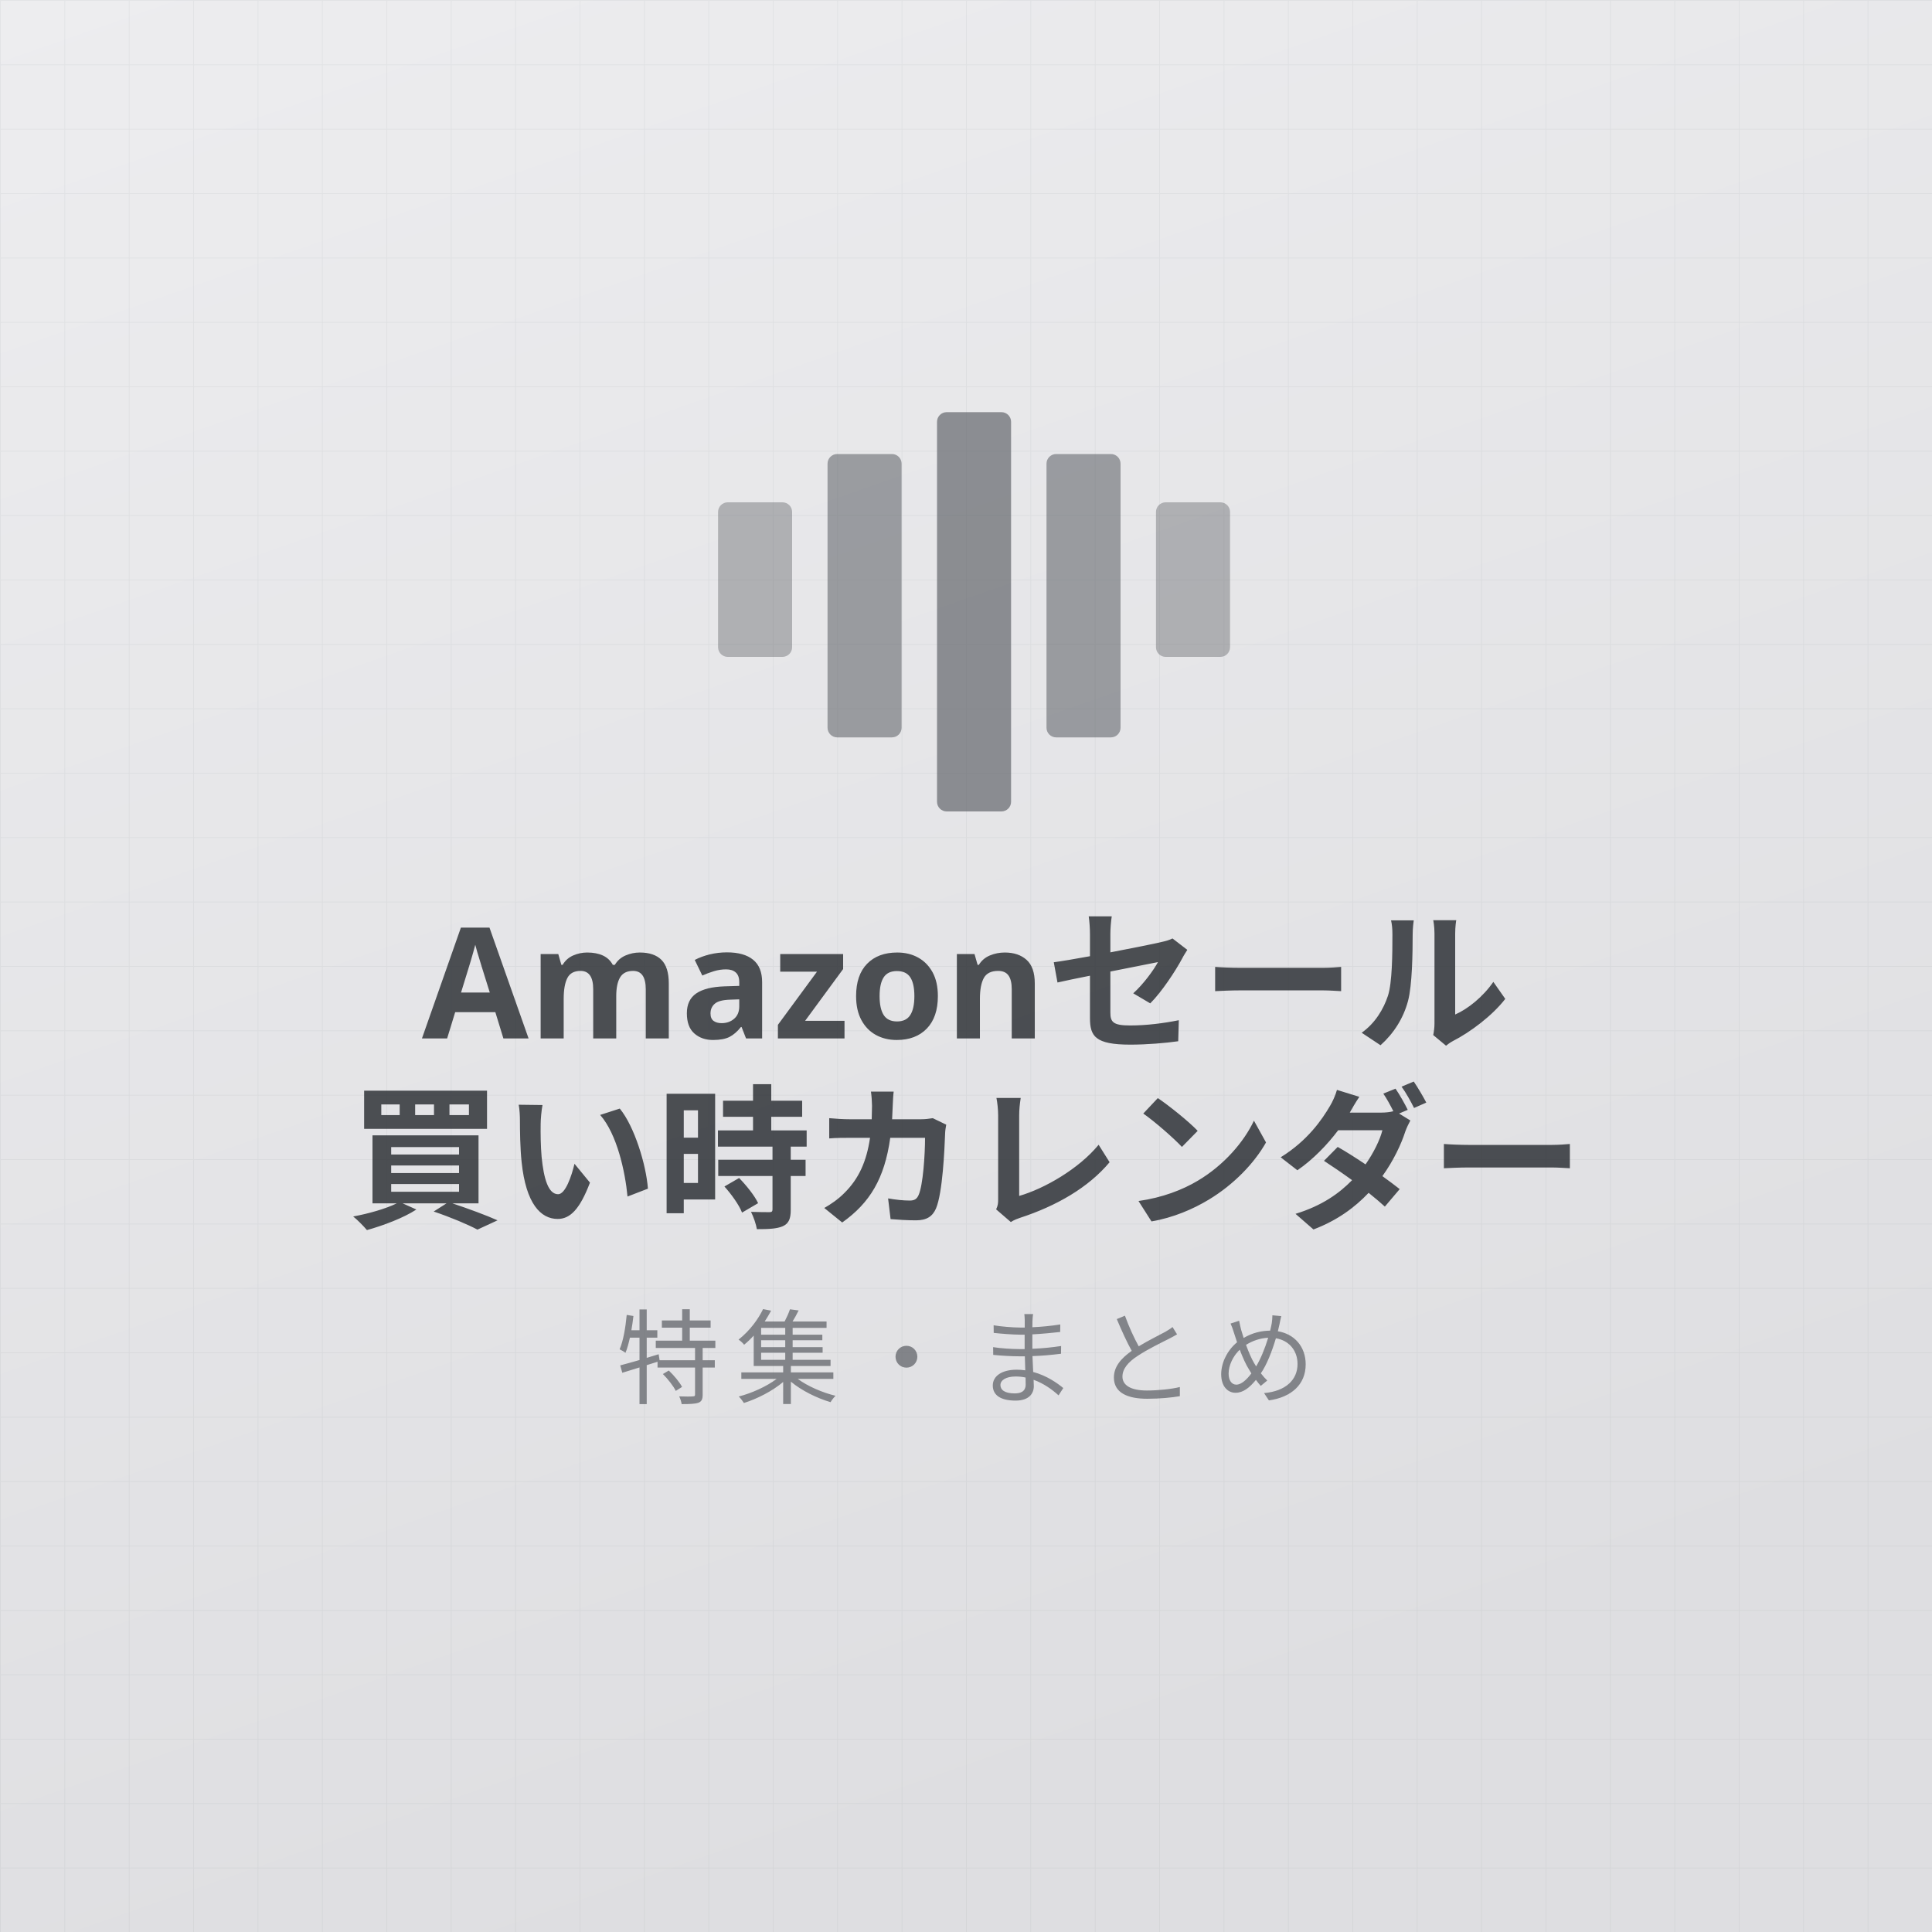
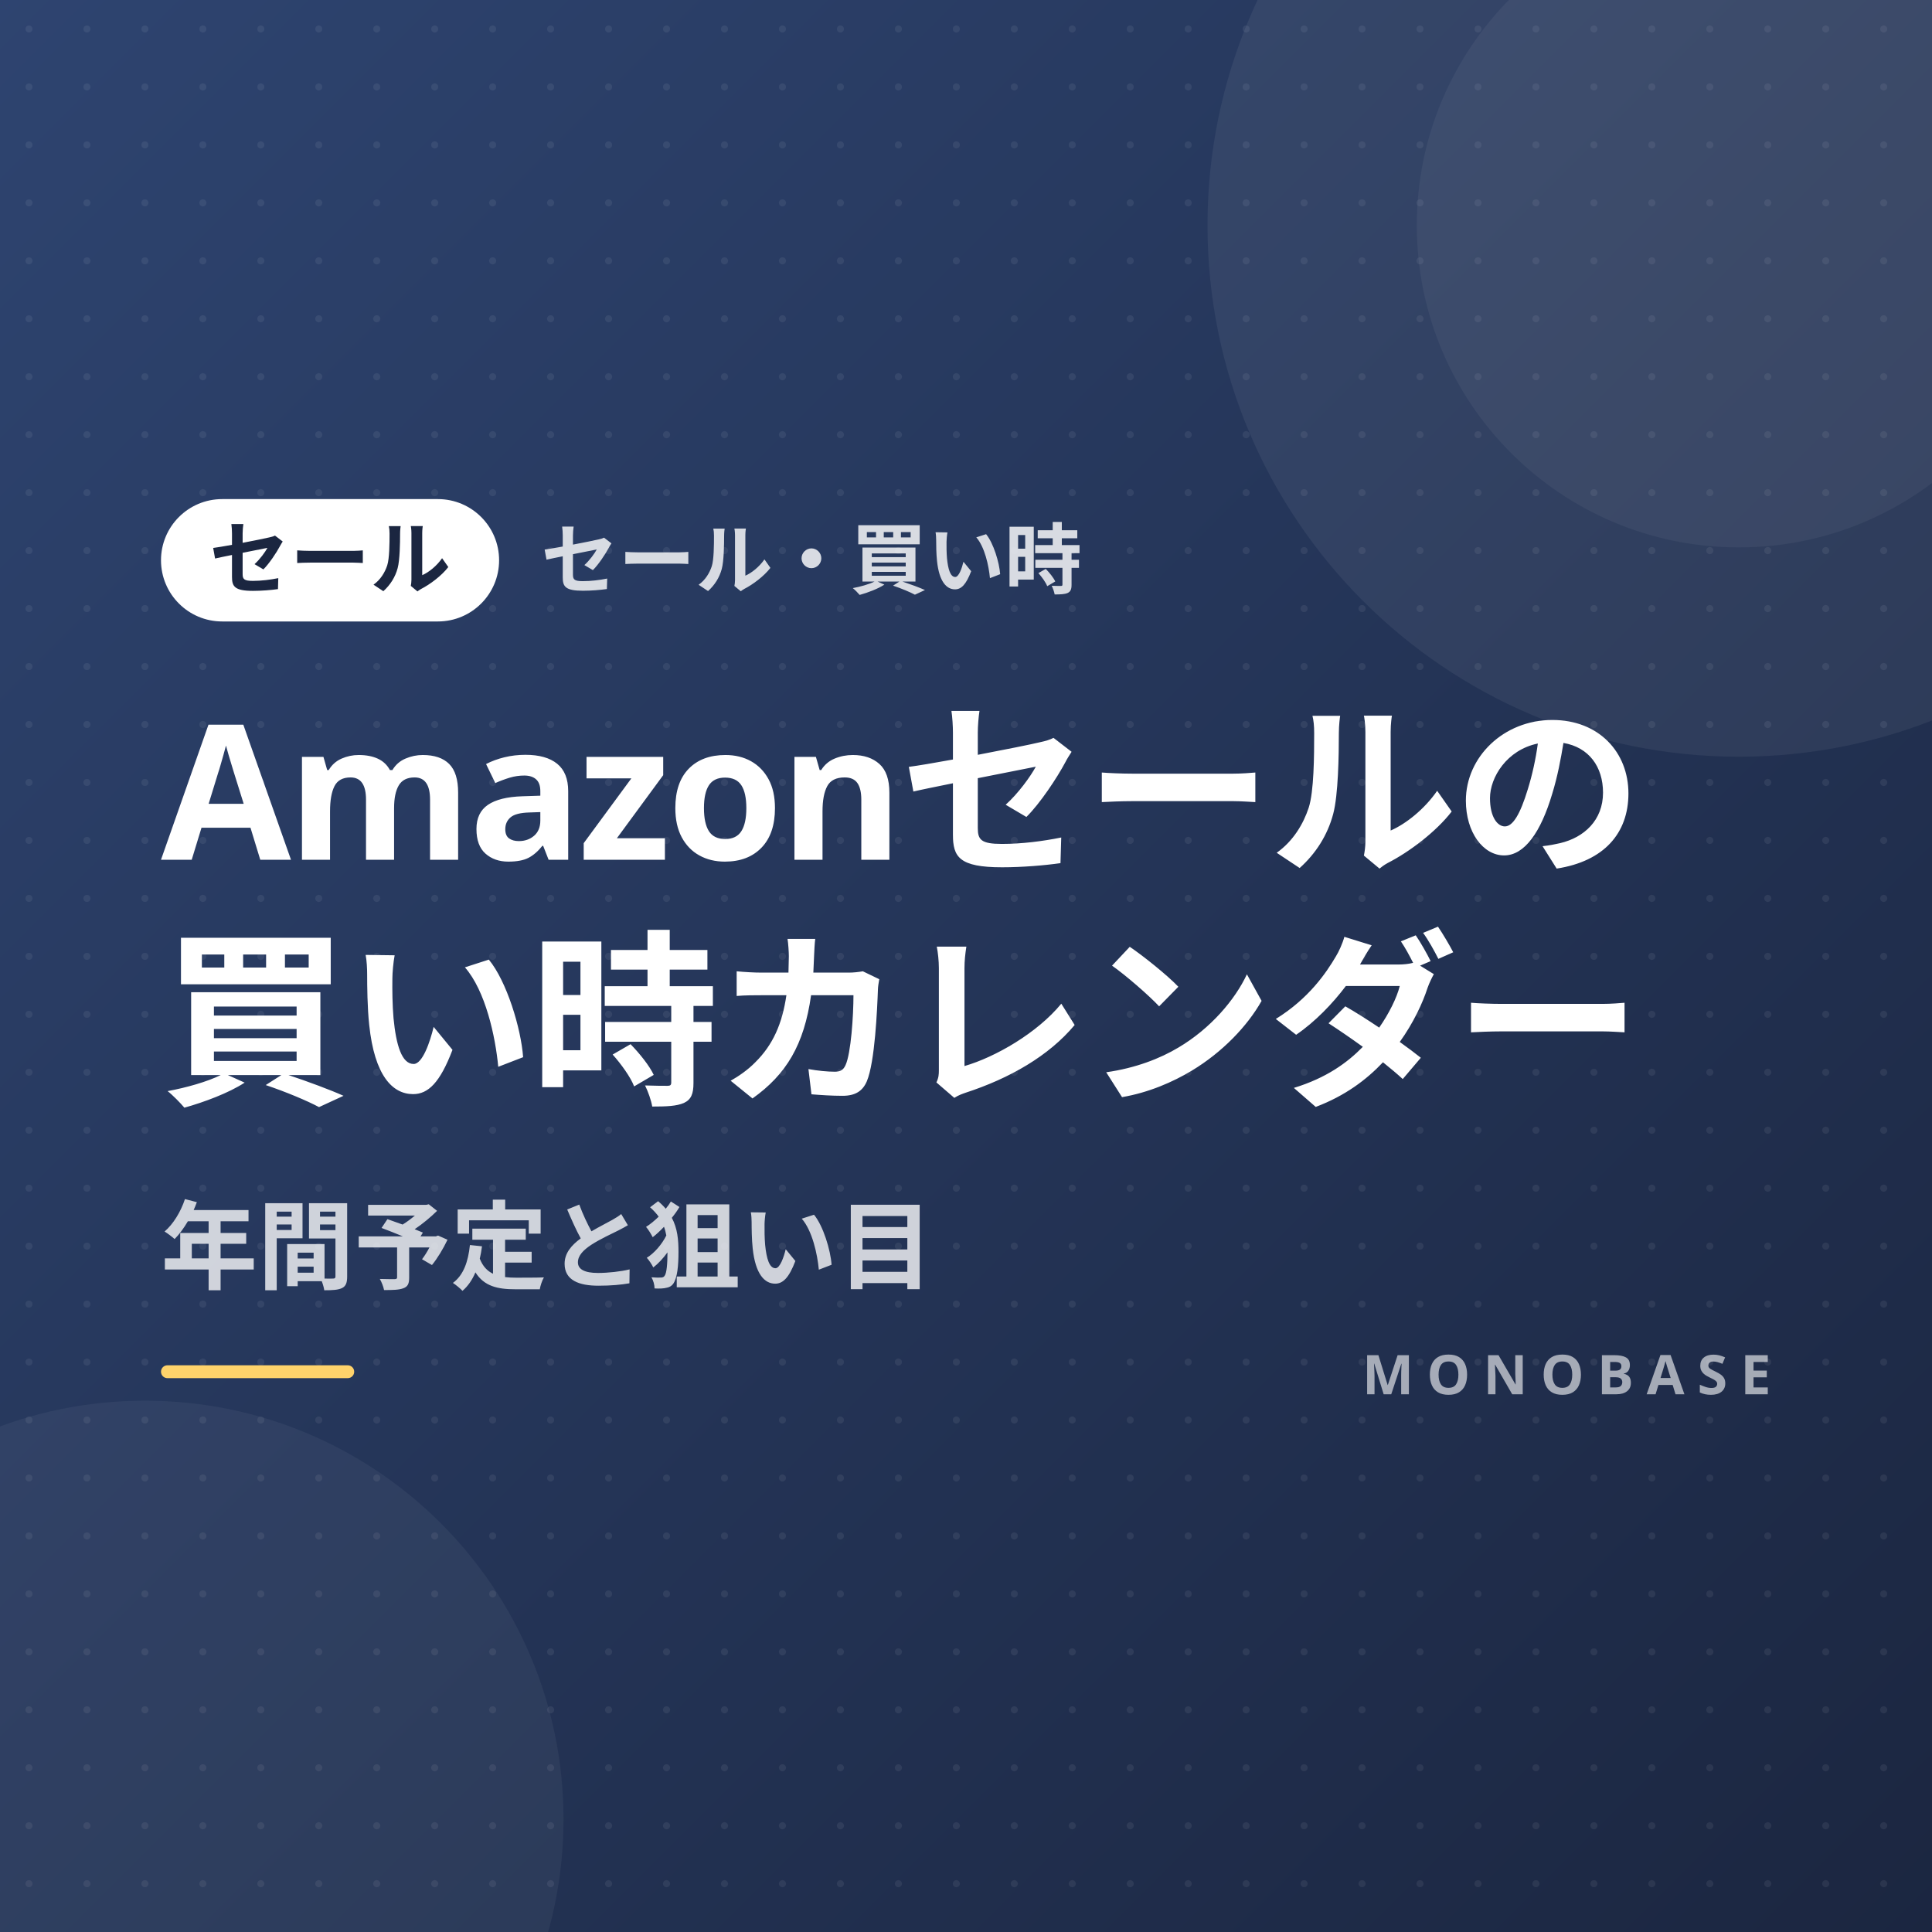
- <svg xmlns="http://www.w3.org/2000/svg" width="1200" height="1200" viewBox="0 0 1200 1200" role="img" aria-label="Amazonセール買い時カレンダー">
+ <svg xmlns="http://www.w3.org/2000/svg" width="1200" height="1200" viewBox="0 0 1200 1200" role="img" aria-label="Amazonセールの買い時カレンダー｜年間予定と狙い目">
  <defs>
-     <linearGradient id="shade" x1="0" y1="0" x2="0.35" y2="1">
-       <stop offset="0%" stop-color="#EDEDEF" />
-       <stop offset="100%" stop-color="#DEDEE1" />
+     <linearGradient id="bg" x1="0" y1="0" x2="1" y2="1">
+       <stop offset="0%" stop-color="#2E4470" />
+       <stop offset="100%" stop-color="#1B2640" />
    </linearGradient>
-     <pattern id="grid" width="40" height="40" patternUnits="userSpaceOnUse">
-       <path d="M40 0 L0 0 0 40" fill="none" stroke="#25282D" stroke-opacity=".05" stroke-width="1" />
+     <pattern id="dots" width="36" height="36" patternUnits="userSpaceOnUse">
+       <circle cx="18" cy="18" r="2.2" fill="#FFFFFF" fill-opacity=".07" />
    </pattern>
  </defs>
-   <rect width="1200" height="1200" fill="url(#shade)" />
-   <rect width="1200" height="1200" fill="url(#grid)" />
-   <rect x="446" y="312" width="46" height="96" rx="6" fill="#5A5D63" fill-opacity=".40" />
-   <rect x="514" y="282" width="46" height="176" rx="6" fill="#5A5D63" fill-opacity=".55" />
-   <rect x="582" y="256" width="46" height="248" rx="6" fill="#5A5D63" fill-opacity=".65" />
-   <rect x="650" y="282" width="46" height="176" rx="6" fill="#5A5D63" fill-opacity=".55" />
-   <rect x="718" y="312" width="46" height="96" rx="6" fill="#5A5D63" fill-opacity=".40" />
-   <text x="600" y="645" text-anchor="middle" font-family="&quot;Hiragino Sans&quot;, &quot;Noto Sans JP&quot;, &quot;Yu Gothic&quot;, sans-serif" font-size="96" font-weight="700" fill="#25282D" fill-opacity=".80">Amazonセール</text>
-   <text x="600" y="755" text-anchor="middle" font-family="&quot;Hiragino Sans&quot;, &quot;Noto Sans JP&quot;, &quot;Yu Gothic&quot;, sans-serif" font-size="96" font-weight="700" fill="#25282D" fill-opacity=".80">買い時カレンダー</text>
-   <text x="600" y="867" text-anchor="middle" font-family="&quot;Hiragino Sans&quot;, &quot;Noto Sans JP&quot;, &quot;Yu Gothic&quot;, sans-serif" font-size="64" letter-spacing="10" fill="#5A5D63" fill-opacity=".70">特集・まとめ</text>
+   <rect width="1200" height="1200" fill="url(#bg)" />
+   <rect width="1200" height="1200" fill="url(#dots)" />
+   <circle cx="1080" cy="140" r="330" fill="#FFFFFF" fill-opacity=".06" />
+   <circle cx="1080" cy="140" r="200" fill="#FFFFFF" fill-opacity=".05" />
+   <circle cx="90" cy="1130" r="260" fill="#FFFFFF" fill-opacity=".05" />
+   <rect x="100" y="310" width="210" height="76" rx="38" fill="#FFFFFF" />
+   <text x="205" y="365" text-anchor="middle" font-family="&quot;Hiragino Sans&quot;, &quot;Hiragino Kaku Gothic ProN&quot;, &quot;Noto Sans JP&quot;, &quot;Yu Gothic&quot;, &quot;Meiryo&quot;, sans-serif" font-size="50" font-weight="800" fill="#1B2640">セール</text>
+   <text x="336.0" y="365" font-family="&quot;Hiragino Sans&quot;, &quot;Hiragino Kaku Gothic ProN&quot;, &quot;Noto Sans JP&quot;, &quot;Yu Gothic&quot;, &quot;Meiryo&quot;, sans-serif" font-size="48" font-weight="600" fill="#FFFFFF" fill-opacity=".82">セール・買い時</text>
+   <text x="100" y="534" font-family="&quot;Hiragino Sans&quot;, &quot;Hiragino Kaku Gothic ProN&quot;, &quot;Noto Sans JP&quot;, &quot;Yu Gothic&quot;, &quot;Meiryo&quot;, sans-serif" font-size="117" font-weight="800" fill="#FFFFFF" letter-spacing="-2.3">Amazonセールの</text>
+   <text x="100" y="677" font-family="&quot;Hiragino Sans&quot;, &quot;Hiragino Kaku Gothic ProN&quot;, &quot;Noto Sans JP&quot;, &quot;Yu Gothic&quot;, &quot;Meiryo&quot;, sans-serif" font-size="117" font-weight="800" fill="#FFFFFF" letter-spacing="-2.3">買い時カレンダー</text>
+   <text x="100" y="796" font-family="&quot;Hiragino Sans&quot;, &quot;Hiragino Kaku Gothic ProN&quot;, &quot;Noto Sans JP&quot;, &quot;Yu Gothic&quot;, &quot;Meiryo&quot;, sans-serif" font-size="60" font-weight="600" fill="#FFFFFF" fill-opacity=".78">年間予定と狙い目</text>
+   <rect x="100" y="848" width="120" height="8" rx="4" fill="#FFD36B" />
+   <text x="1100" y="866" text-anchor="end" font-family="&quot;Hiragino Sans&quot;, &quot;Hiragino Kaku Gothic ProN&quot;, &quot;Noto Sans JP&quot;, &quot;Yu Gothic&quot;, &quot;Meiryo&quot;, sans-serif" font-size="34" font-weight="700" letter-spacing="8" fill="#FFFFFF" fill-opacity=".6">MONOBASE</text>
</svg>
